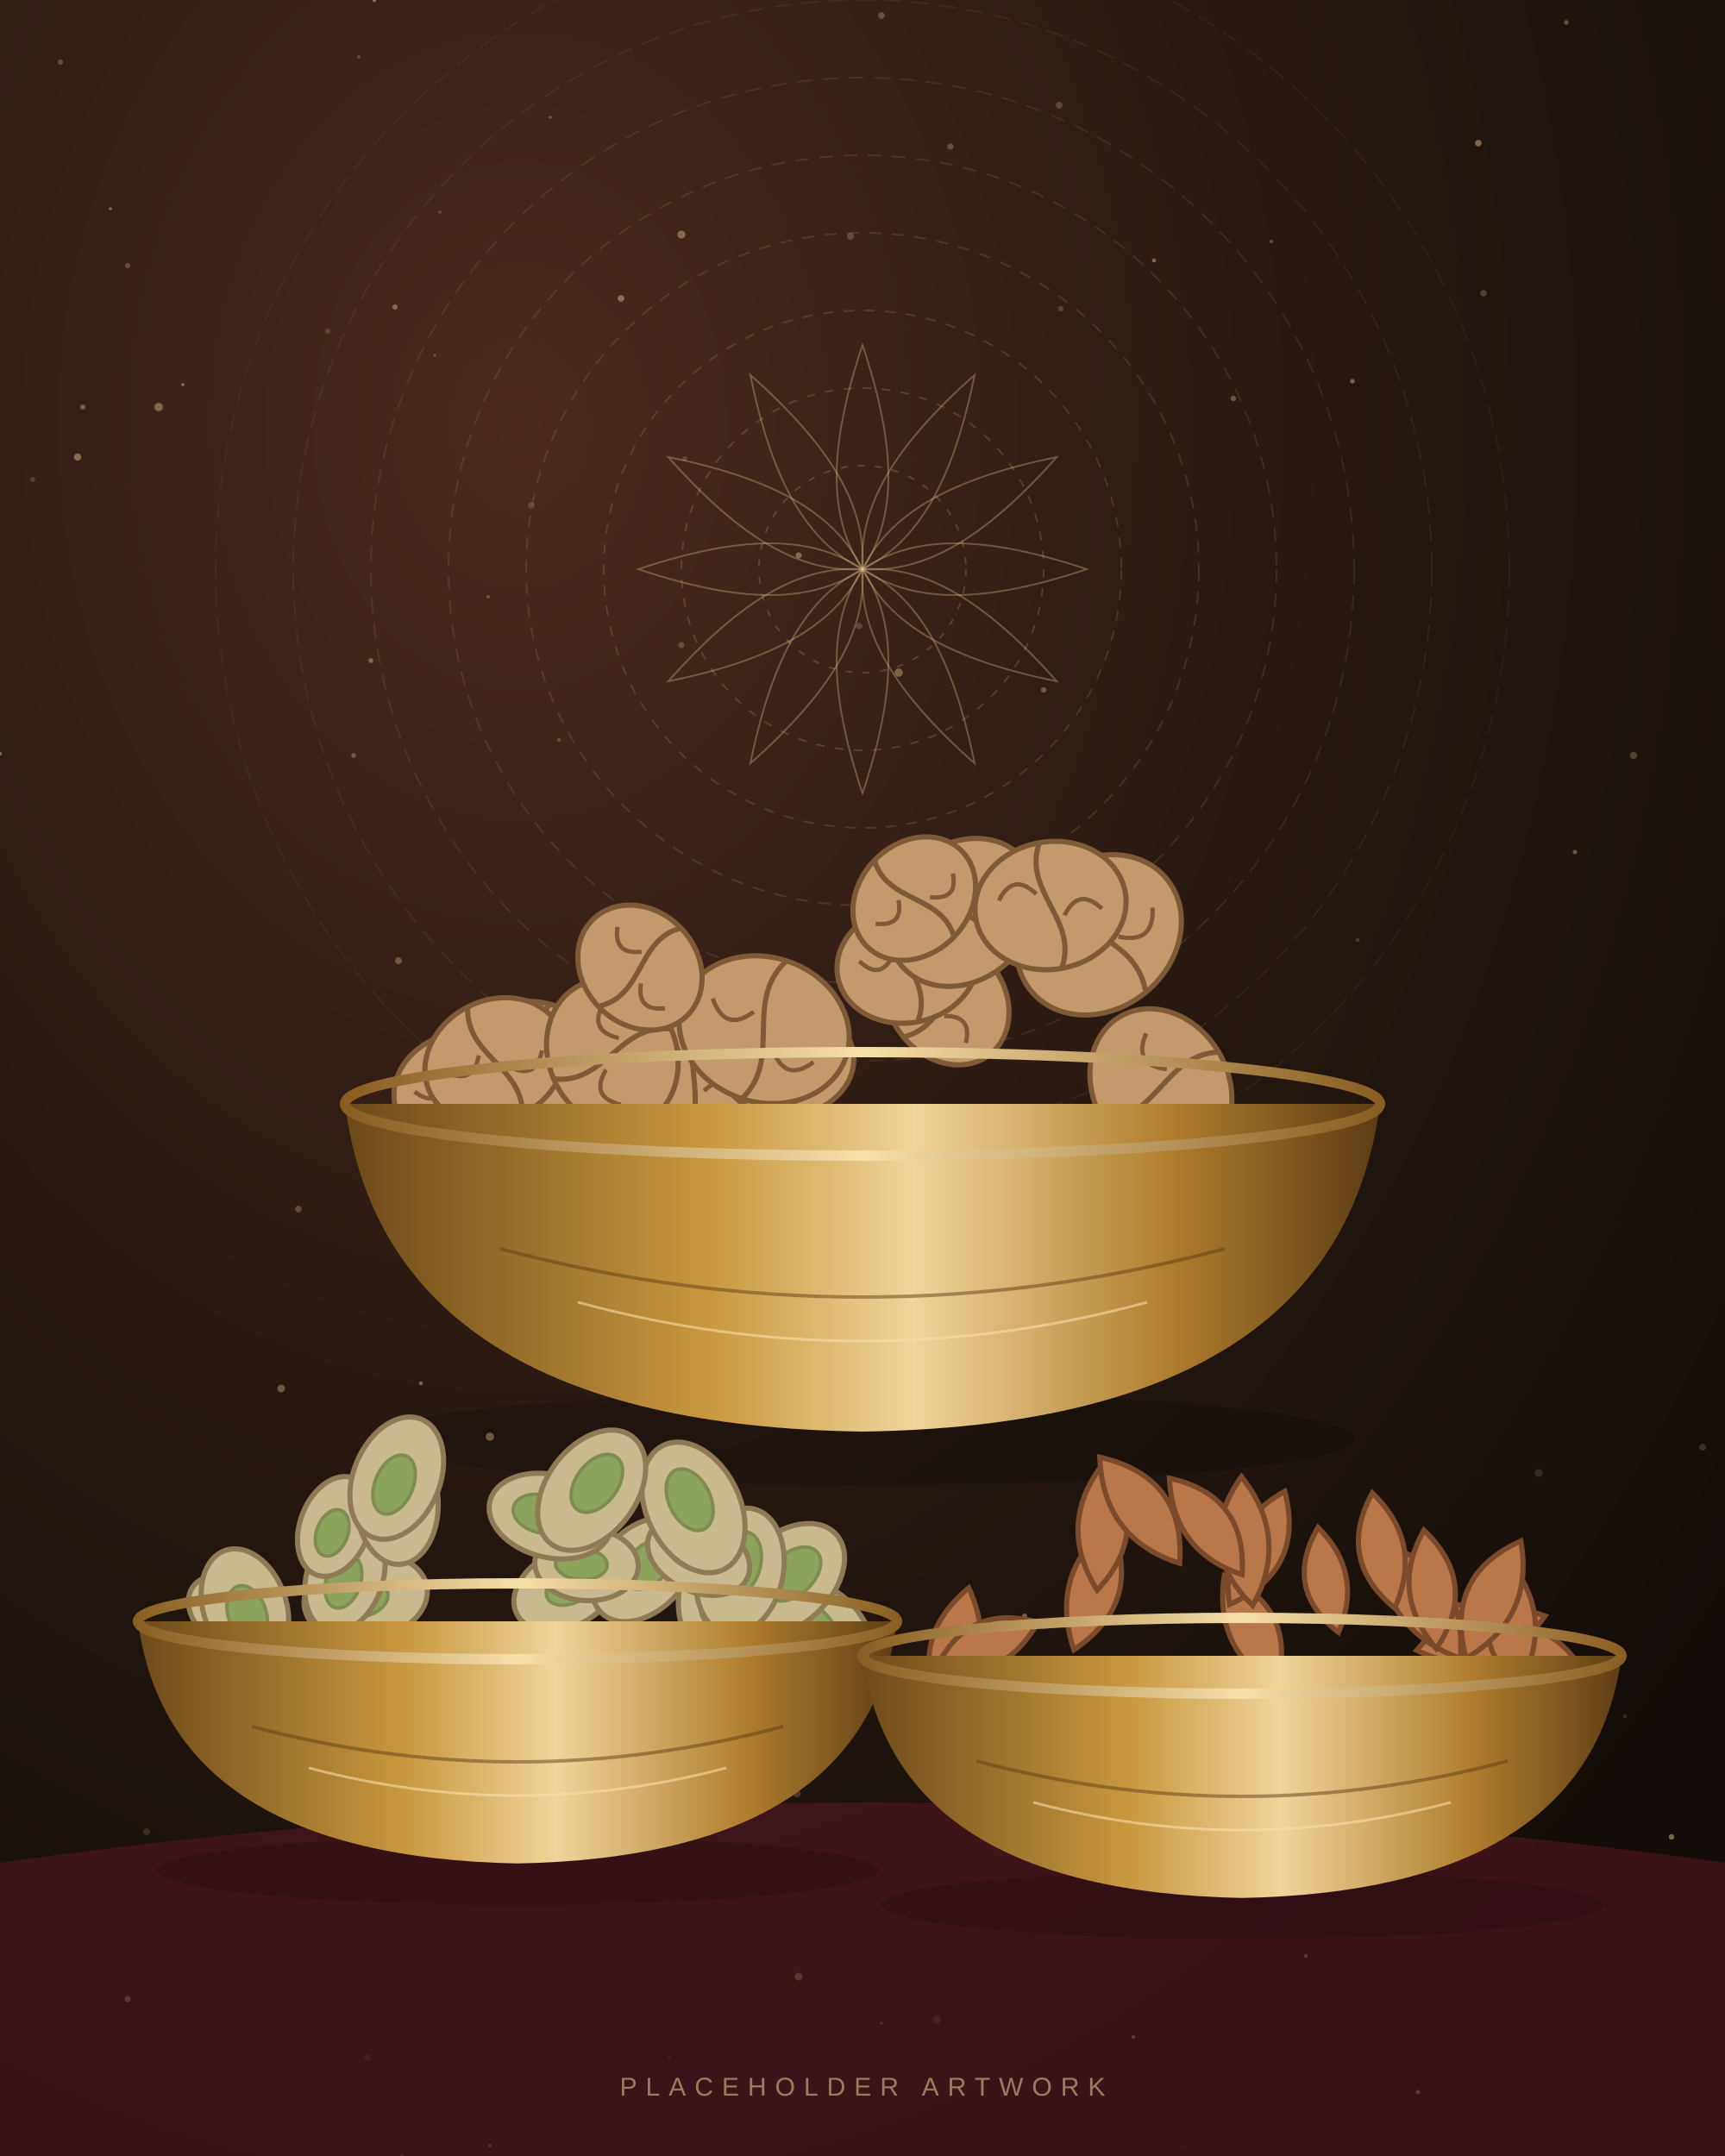
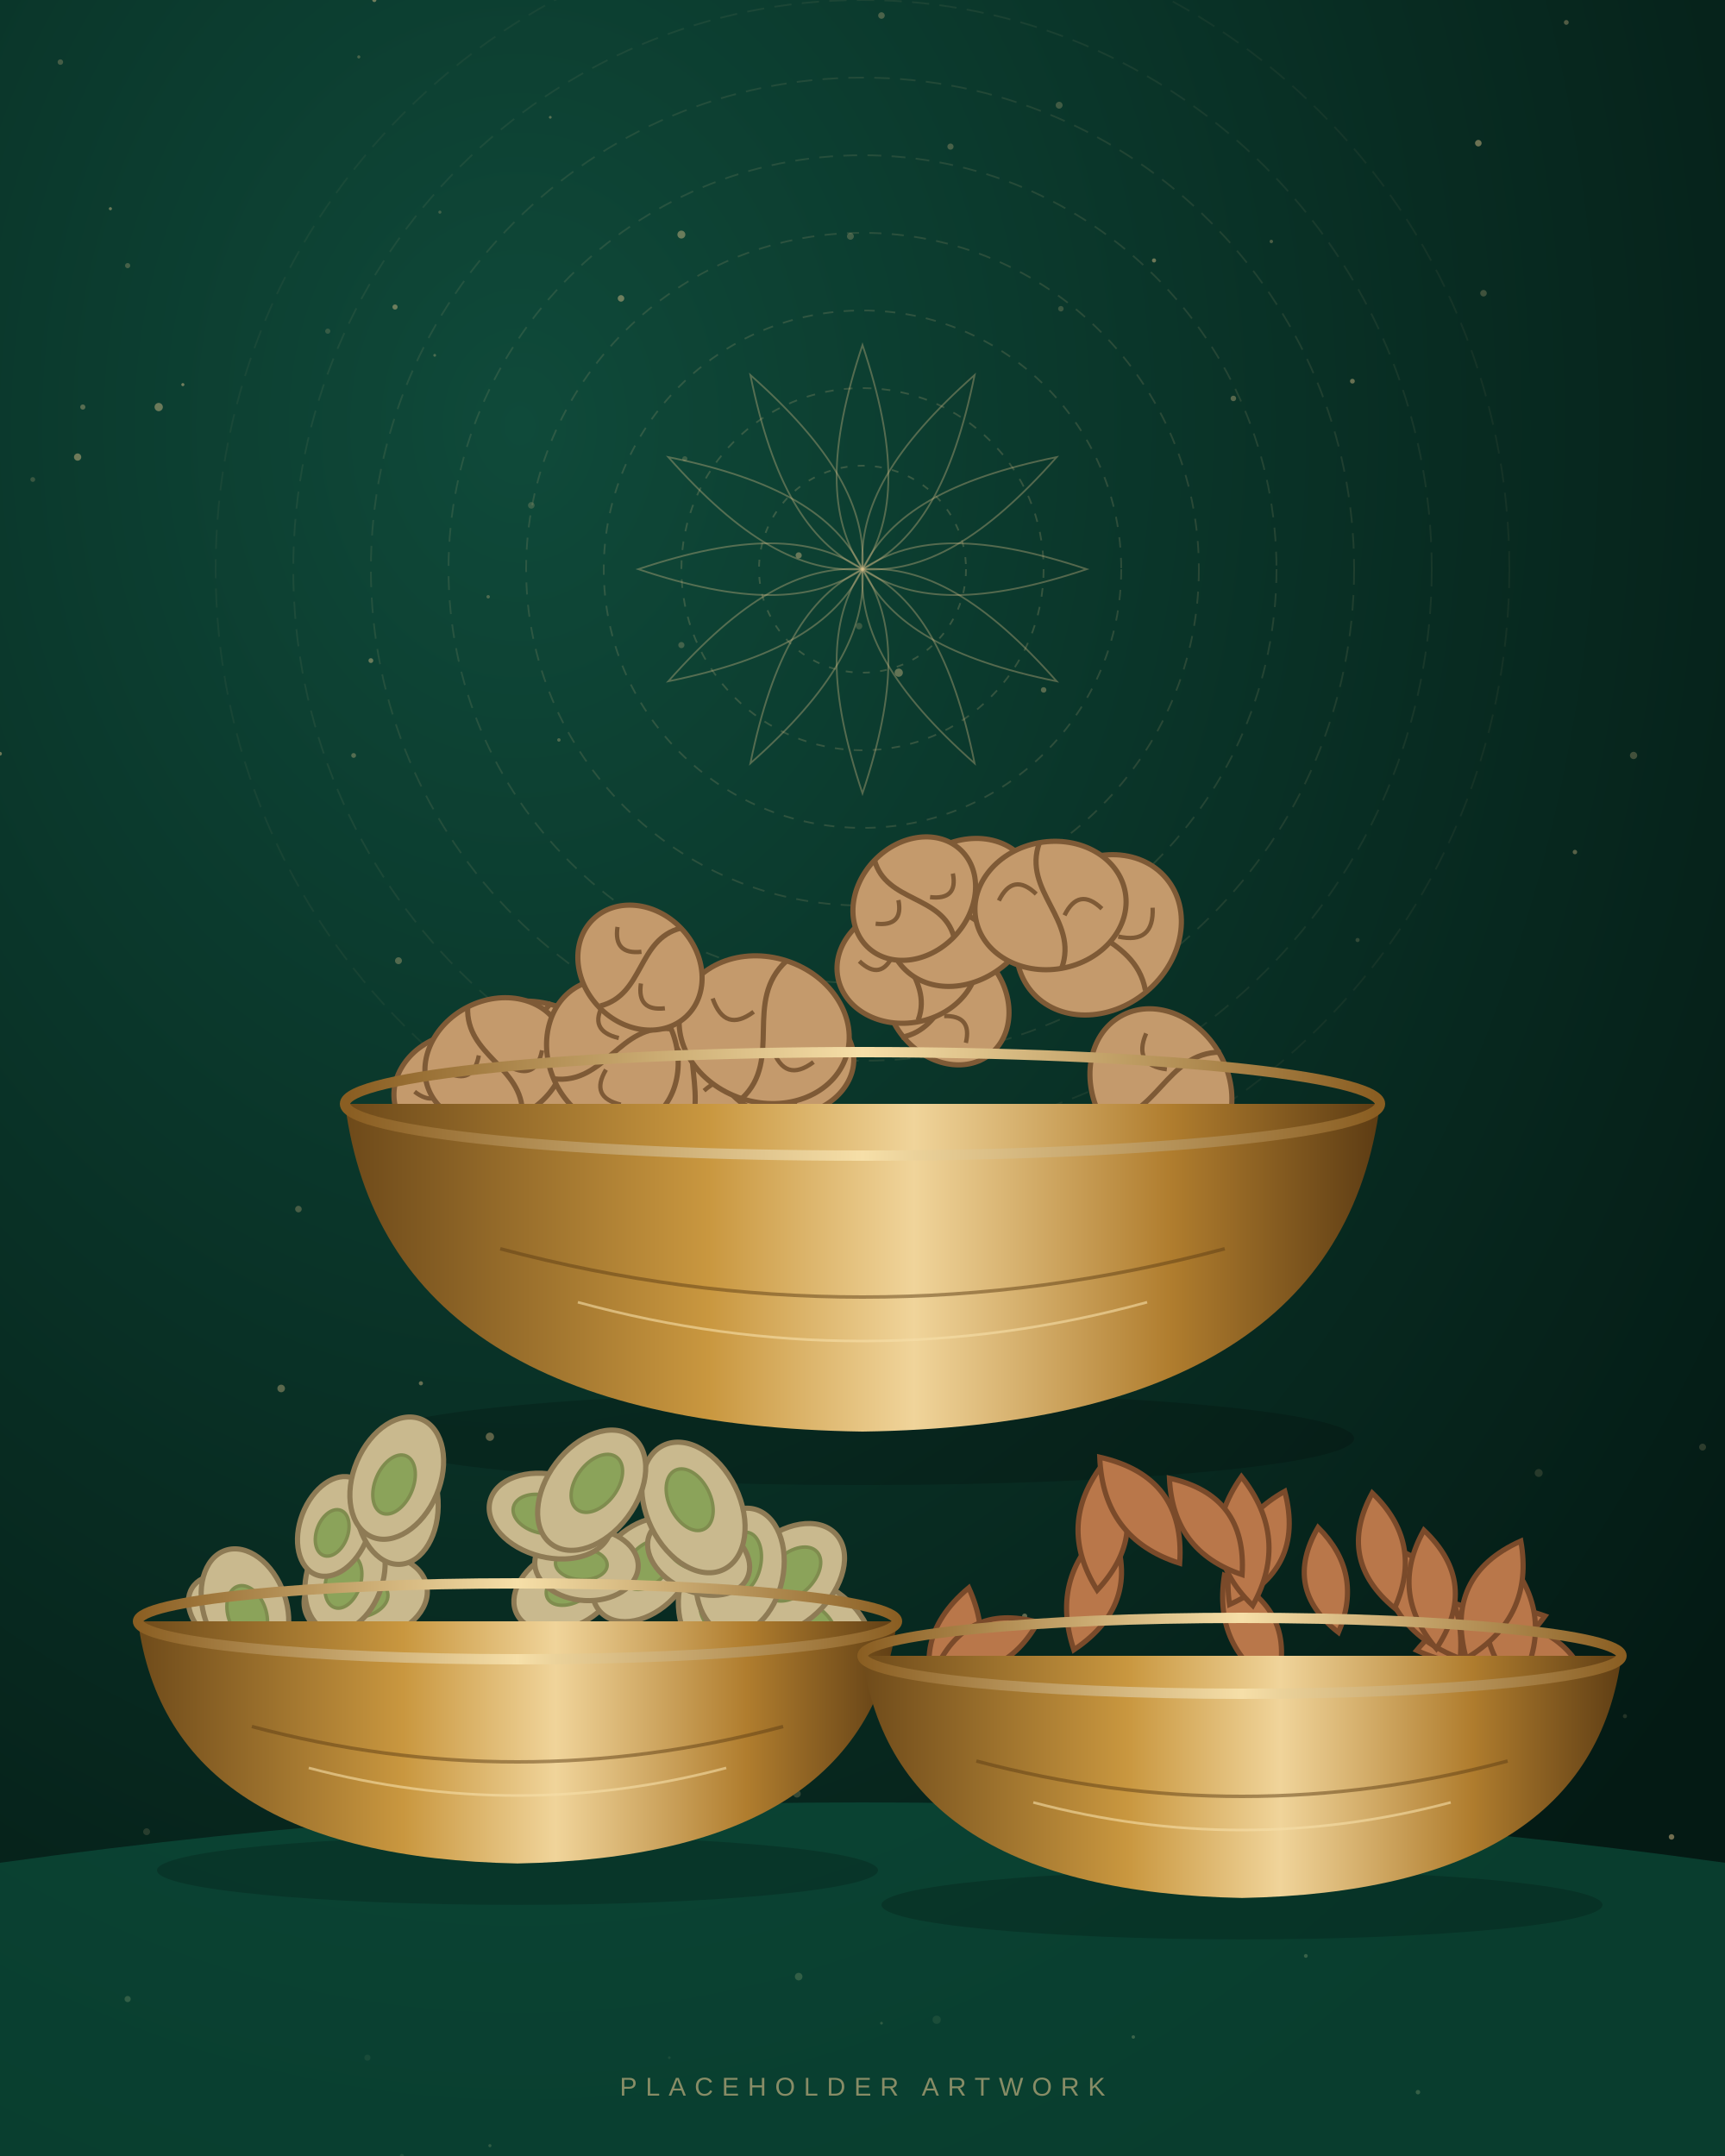
<svg xmlns="http://www.w3.org/2000/svg" viewBox="0 0 1000 1250" role="img" aria-label="Placeholder artwork">
  <defs>
    <linearGradient id="brass" x1="0" y1="0" x2="1" y2="0">
      <stop offset="0" stop-color="#6E4A1A" />
      <stop offset="0.35" stop-color="#C9973F" />
      <stop offset="0.55" stop-color="#F0D49A" />
      <stop offset="0.8" stop-color="#B07D2E" />
      <stop offset="1" stop-color="#5E3D14" />
    </linearGradient>
    <linearGradient id="rim" x1="0" y1="0" x2="1" y2="0">
      <stop offset="0" stop-color="#8A5E22" />
      <stop offset="0.5" stop-color="#F6DFA8" />
      <stop offset="1" stop-color="#8A5E22" />
    </linearGradient>
    <radialGradient id="glow" cx="0.5" cy="0.42" r="0.6">
      <stop offset="0" stop-color="#FFFFFF" stop-opacity="0.75" />
      <stop offset="1" stop-color="#FFFFFF" stop-opacity="0" />
    </radialGradient>
    <radialGradient id="velvet" cx="0.3" cy="0.2" r="0.9">
-       <stop offset="0" stop-color="#4A2A1E" />
-       <stop offset="0.6" stop-color="#22160F" />
-       <stop offset="1" stop-color="#140C08" />
+       <stop offset="0" stop-color="#0F4A3A" />
+       <stop offset="0.6" stop-color="#082C22" />
+       <stop offset="1" stop-color="#041A14" />
    </radialGradient>
  </defs>
  <rect width="1000" height="1250" fill="url(#velvet)" />
  <ellipse cx="500" cy="330" rx="60" ry="60" fill="none" stroke="#DCC08A" stroke-opacity="0.22" stroke-dasharray="4 6" />
  <ellipse cx="500" cy="330" rx="105" ry="105" fill="none" stroke="#DCC08A" stroke-opacity="0.20" stroke-dasharray="5 6" />
  <ellipse cx="500" cy="330" rx="150" ry="150" fill="none" stroke="#DCC08A" stroke-opacity="0.17" stroke-dasharray="6 6" />
  <ellipse cx="500" cy="330" rx="195" ry="195" fill="none" stroke="#DCC08A" stroke-opacity="0.15" stroke-dasharray="7 6" />
  <ellipse cx="500" cy="330" rx="240" ry="240" fill="none" stroke="#DCC08A" stroke-opacity="0.13" stroke-dasharray="8 6" />
  <ellipse cx="500" cy="330" rx="285" ry="285" fill="none" stroke="#DCC08A" stroke-opacity="0.11" stroke-dasharray="9 6" />
  <ellipse cx="500" cy="330" rx="330" ry="330" fill="none" stroke="#DCC08A" stroke-opacity="0.08" stroke-dasharray="10 6" />
  <ellipse cx="500" cy="330" rx="375" ry="375" fill="none" stroke="#DCC08A" stroke-opacity="0.06" stroke-dasharray="11 6" />
  <path transform="rotate(0 500 330)" d="M500 200 C520 260 520 300 500 330 C480 300 480 260 500 200Z" fill="none" stroke="#DCC08A" stroke-opacity="0.35" />
  <path transform="rotate(30 500 330)" d="M500 200 C520 260 520 300 500 330 C480 300 480 260 500 200Z" fill="none" stroke="#DCC08A" stroke-opacity="0.35" />
  <path transform="rotate(60 500 330)" d="M500 200 C520 260 520 300 500 330 C480 300 480 260 500 200Z" fill="none" stroke="#DCC08A" stroke-opacity="0.35" />
  <path transform="rotate(90 500 330)" d="M500 200 C520 260 520 300 500 330 C480 300 480 260 500 200Z" fill="none" stroke="#DCC08A" stroke-opacity="0.35" />
  <path transform="rotate(120 500 330)" d="M500 200 C520 260 520 300 500 330 C480 300 480 260 500 200Z" fill="none" stroke="#DCC08A" stroke-opacity="0.35" />
  <path transform="rotate(150 500 330)" d="M500 200 C520 260 520 300 500 330 C480 300 480 260 500 200Z" fill="none" stroke="#DCC08A" stroke-opacity="0.35" />
  <path transform="rotate(180 500 330)" d="M500 200 C520 260 520 300 500 330 C480 300 480 260 500 200Z" fill="none" stroke="#DCC08A" stroke-opacity="0.35" />
  <path transform="rotate(210 500 330)" d="M500 200 C520 260 520 300 500 330 C480 300 480 260 500 200Z" fill="none" stroke="#DCC08A" stroke-opacity="0.35" />
  <path transform="rotate(240 500 330)" d="M500 200 C520 260 520 300 500 330 C480 300 480 260 500 200Z" fill="none" stroke="#DCC08A" stroke-opacity="0.35" />
  <path transform="rotate(270 500 330)" d="M500 200 C520 260 520 300 500 330 C480 300 480 260 500 200Z" fill="none" stroke="#DCC08A" stroke-opacity="0.35" />
  <path transform="rotate(300 500 330)" d="M500 200 C520 260 520 300 500 330 C480 300 480 260 500 200Z" fill="none" stroke="#DCC08A" stroke-opacity="0.35" />
  <path transform="rotate(330 500 330)" d="M500 200 C520 260 520 300 500 330 C480 300 480 260 500 200Z" fill="none" stroke="#DCC08A" stroke-opacity="0.35" />
  <circle cx="463" cy="1146" r="2.2" fill="#DCC08A" opacity="0.42" />
  <circle cx="462" cy="1040" r="2.2" fill="#DCC08A" opacity="0.22" />
  <circle cx="823" cy="1048" r="1.6" fill="#DCC08A" opacity="0.36" />
  <circle cx="190" cy="192" r="1.5" fill="#DCC08A" opacity="0.20" />
  <circle cx="551" cy="85" r="1.8" fill="#DCC08A" opacity="0.29" />
  <circle cx="463" cy="322" r="1.8" fill="#DCC08A" opacity="0.44" />
  <circle cx="64" cy="121" r="0.9" fill="#DCC08A" opacity="0.46" />
  <circle cx="614" cy="61" r="2.0" fill="#DCC08A" opacity="0.26" />
  <circle cx="605" cy="400" r="1.6" fill="#DCC08A" opacity="0.37" />
  <circle cx="511" cy="9" r="1.9" fill="#DCC08A" opacity="0.31" />
  <circle cx="284" cy="833" r="2.4" fill="#DCC08A" opacity="0.50" />
  <circle cx="860" cy="170" r="1.9" fill="#DCC08A" opacity="0.26" />
  <circle cx="235" cy="1050" r="1.3" fill="#DCC08A" opacity="0.17" />
  <circle cx="784" cy="221" r="1.4" fill="#DCC08A" opacity="0.45" />
  <circle cx="395" cy="136" r="2.3" fill="#DCC08A" opacity="0.45" />
  <circle cx="0" cy="437" r="1.1" fill="#DCC08A" opacity="0.47" />
  <circle cx="481" cy="768" r="2.4" fill="#DCC08A" opacity="0.29" />
  <circle cx="74" cy="1159" r="1.8" fill="#DCC08A" opacity="0.42" />
  <circle cx="276" cy="689" r="0.9" fill="#DCC08A" opacity="0.27" />
  <circle cx="987" cy="839" r="2.0" fill="#DCC08A" opacity="0.19" />
  <circle cx="252" cy="206" r="0.8" fill="#DCC08A" opacity="0.31" />
  <circle cx="498" cy="363" r="1.9" fill="#DCC08A" opacity="0.22" />
  <circle cx="521" cy="390" r="2.4" fill="#DCC08A" opacity="0.42" />
  <circle cx="429" cy="785" r="1.0" fill="#DCC08A" opacity="0.30" />
  <circle cx="217" cy="0" r="1.2" fill="#DCC08A" opacity="0.49" />
  <circle cx="822" cy="1213" r="1.3" fill="#DCC08A" opacity="0.46" />
  <circle cx="215" cy="383" r="1.4" fill="#DCC08A" opacity="0.45" />
  <circle cx="657" cy="1181" r="1.0" fill="#DCC08A" opacity="0.50" />
  <circle cx="218" cy="904" r="1.2" fill="#DCC08A" opacity="0.42" />
  <circle cx="336" cy="606" r="1.4" fill="#DCC08A" opacity="0.18" />
  <circle cx="213" cy="1193" r="1.8" fill="#DCC08A" opacity="0.16" />
  <circle cx="377" cy="761" r="1.8" fill="#DCC08A" opacity="0.19" />
  <circle cx="601" cy="990" r="2.1" fill="#DCC08A" opacity="0.20" />
  <circle cx="395" cy="374" r="1.8" fill="#DCC08A" opacity="0.26" />
  <circle cx="233" cy="1250" r="1.2" fill="#DCC08A" opacity="0.22" />
  <circle cx="757" cy="1134" r="1.1" fill="#DCC08A" opacity="0.48" />
  <circle cx="903" cy="988" r="1.8" fill="#DCC08A" opacity="0.30" />
  <circle cx="106" cy="223" r="0.9" fill="#DCC08A" opacity="0.49" />
  <circle cx="244" cy="802" r="1.2" fill="#DCC08A" opacity="0.44" />
  <circle cx="610" cy="1005" r="1.3" fill="#DCC08A" opacity="0.21" />
  <circle cx="737" cy="140" r="1.0" fill="#DCC08A" opacity="0.32" />
  <circle cx="669" cy="151" r="1.2" fill="#DCC08A" opacity="0.47" />
  <circle cx="208" cy="33" r="0.9" fill="#DCC08A" opacity="0.29" />
  <circle cx="255" cy="123" r="0.9" fill="#DCC08A" opacity="0.25" />
  <circle cx="543" cy="1171" r="2.4" fill="#DCC08A" opacity="0.18" />
  <circle cx="141" cy="922" r="2.4" fill="#DCC08A" opacity="0.38" />
  <circle cx="707" cy="1068" r="1.7" fill="#DCC08A" opacity="0.20" />
  <circle cx="35" cy="36" r="1.6" fill="#DCC08A" opacity="0.28" />
  <circle cx="319" cy="68" r="0.8" fill="#DCC08A" opacity="0.37" />
  <circle cx="493" cy="137" r="2.0" fill="#DCC08A" opacity="0.26" />
  <circle cx="74" cy="154" r="1.5" fill="#DCC08A" opacity="0.28" />
  <circle cx="45" cy="265" r="2.1" fill="#DCC08A" opacity="0.47" />
  <circle cx="360" cy="173" r="1.9" fill="#DCC08A" opacity="0.47" />
  <circle cx="892" cy="854" r="2.3" fill="#DCC08A" opacity="0.16" />
  <circle cx="511" cy="1173" r="0.8" fill="#DCC08A" opacity="0.38" />
  <circle cx="388" cy="1193" r="0.8" fill="#DCC08A" opacity="0.18" />
  <circle cx="92" cy="236" r="2.4" fill="#DCC08A" opacity="0.46" />
  <circle cx="745" cy="676" r="1.4" fill="#DCC08A" opacity="0.41" />
  <circle cx="594" cy="937" r="1.5" fill="#DCC08A" opacity="0.44" />
  <circle cx="85" cy="1062" r="2.0" fill="#DCC08A" opacity="0.16" />
  <circle cx="615" cy="179" r="1.6" fill="#DCC08A" opacity="0.23" />
  <circle cx="715" cy="231" r="1.6" fill="#DCC08A" opacity="0.37" />
  <circle cx="942" cy="995" r="1.2" fill="#DCC08A" opacity="0.15" />
  <circle cx="308" cy="293" r="1.9" fill="#DCC08A" opacity="0.22" />
  <circle cx="173" cy="701" r="1.9" fill="#DCC08A" opacity="0.30" />
  <circle cx="913" cy="494" r="1.3" fill="#DCC08A" opacity="0.38" />
  <circle cx="203" cy="882" r="2.1" fill="#DCC08A" opacity="0.41" />
  <circle cx="205" cy="438" r="1.4" fill="#DCC08A" opacity="0.35" />
  <circle cx="324" cy="429" r="1.0" fill="#DCC08A" opacity="0.32" />
  <circle cx="857" cy="83" r="1.9" fill="#DCC08A" opacity="0.48" />
  <circle cx="283" cy="346" r="1.0" fill="#DCC08A" opacity="0.31" />
  <circle cx="947" cy="438" r="2.1" fill="#DCC08A" opacity="0.28" />
  <circle cx="532" cy="1011" r="1.9" fill="#DCC08A" opacity="0.40" />
  <circle cx="862" cy="926" r="1.3" fill="#DCC08A" opacity="0.44" />
  <circle cx="284" cy="1244" r="0.9" fill="#DCC08A" opacity="0.40" />
  <circle cx="584" cy="725" r="1.3" fill="#DCC08A" opacity="0.43" />
  <circle cx="19" cy="278" r="1.4" fill="#DCC08A" opacity="0.22" />
  <circle cx="787" cy="545" r="1.2" fill="#DCC08A" opacity="0.20" />
  <circle cx="48" cy="236" r="1.5" fill="#DCC08A" opacity="0.37" />
  <circle cx="670" cy="755" r="2.3" fill="#DCC08A" opacity="0.39" />
  <circle cx="204" cy="973" r="1.2" fill="#DCC08A" opacity="0.40" />
  <circle cx="773" cy="967" r="1.7" fill="#DCC08A" opacity="0.16" />
  <circle cx="231" cy="557" r="2.0" fill="#DCC08A" opacity="0.34" />
  <circle cx="969" cy="1065" r="1.6" fill="#DCC08A" opacity="0.50" />
  <circle cx="163" cy="805" r="2.2" fill="#DCC08A" opacity="0.39" />
  <circle cx="229" cy="178" r="1.5" fill="#DCC08A" opacity="0.46" />
  <circle cx="397" cy="266" r="1.5" fill="#DCC08A" opacity="0.22" />
  <circle cx="908" cy="13" r="1.4" fill="#DCC08A" opacity="0.35" />
  <circle cx="900" cy="1029" r="2.1" fill="#DCC08A" opacity="0.48" />
  <circle cx="474" cy="668" r="1.8" fill="#DCC08A" opacity="0.22" />
-   <path d="M0,1080 Q500,1010 1000,1080 L1000,1250 L0,1250Z" fill="#5A1622" opacity="0.55" />
+   <path d="M0,1080 Q500,1010 1000,1080 L1000,1250 L0,1250Z" fill="#0D5A44" opacity="0.55" />
  <g transform="rotate(40 292 641)">
    <ellipse cx="292" cy="641" rx="50" ry="42" fill="#C49A6C" stroke="#7E5A36" stroke-width="3" />
    <path d="M292,599 C276,628 309,653 292,682" stroke="#7E5A36" stroke-width="3" fill="none" />
    <path d="M259,632 q13,17 25,0 M301,649 q13,17 25,0" stroke="#7E5A36" stroke-width="2.5" fill="none" />
  </g>
  <g transform="rotate(280 304 636)">
    <ellipse cx="304" cy="636" rx="38" ry="32" fill="#C49A6C" stroke="#7E5A36" stroke-width="3" />
    <path d="M304,604 C291,626 316,645 304,668" stroke="#7E5A36" stroke-width="3" fill="none" />
    <path d="M278,629 q10,13 19,0 M310,642 q10,13 19,0" stroke="#7E5A36" stroke-width="2.5" fill="none" />
  </g>
  <g transform="rotate(25 287 634)">
    <ellipse cx="287" cy="634" rx="43" ry="36" fill="#C49A6C" stroke="#7E5A36" stroke-width="3" />
    <path d="M287,598 C272,623 301,645 287,670" stroke="#7E5A36" stroke-width="3" fill="none" />
    <path d="M258,627 q11,14 22,0 M294,641 q11,14 22,0" stroke="#7E5A36" stroke-width="2.5" fill="none" />
  </g>
  <g transform="rotate(345 267 632)">
    <ellipse cx="267" cy="632" rx="39" ry="33" fill="#C49A6C" stroke="#7E5A36" stroke-width="3" />
    <path d="M267,600 C254,622 280,642 267,665" stroke="#7E5A36" stroke-width="3" fill="none" />
    <path d="M241,626 q10,13 20,0 M273,639 q10,13 20,0" stroke="#7E5A36" stroke-width="2.5" fill="none" />
  </g>
  <g transform="rotate(60 673 630)">
    <ellipse cx="673" cy="630" rx="47" ry="39" fill="#C49A6C" stroke="#7E5A36" stroke-width="3" />
    <path d="M673,590 C657,618 689,642 673,669" stroke="#7E5A36" stroke-width="3" fill="none" />
    <path d="M642,622 q12,16 24,0 M681,638 q12,16 24,0" stroke="#7E5A36" stroke-width="2.5" fill="none" />
  </g>
  <g transform="rotate(191 402 622)">
    <ellipse cx="402" cy="622" rx="51" ry="43" fill="#C49A6C" stroke="#7E5A36" stroke-width="3" />
    <path d="M402,579 C385,609 419,635 402,665" stroke="#7E5A36" stroke-width="3" fill="none" />
    <path d="M368,613 q13,17 26,0 M411,631 q13,17 26,0" stroke="#7E5A36" stroke-width="2.5" fill="none" />
  </g>
  <g transform="rotate(195 309 621)">
    <ellipse cx="309" cy="621" rx="48" ry="40" fill="#C49A6C" stroke="#7E5A36" stroke-width="3" />
    <path d="M309,581 C293,609 325,633 309,662" stroke="#7E5A36" stroke-width="3" fill="none" />
    <path d="M277,613 q12,16 24,0 M317,629 q12,16 24,0" stroke="#7E5A36" stroke-width="2.5" fill="none" />
  </g>
  <g transform="rotate(176 456 615)">
    <ellipse cx="456" cy="615" rx="39" ry="32" fill="#C49A6C" stroke="#7E5A36" stroke-width="3" />
    <path d="M456,583 C443,606 469,625 456,648" stroke="#7E5A36" stroke-width="3" fill="none" />
    <path d="M430,609 q10,13 19,0 M462,622 q10,13 19,0" stroke="#7E5A36" stroke-width="2.5" fill="none" />
  </g>
  <g transform="rotate(333 287 615)">
    <ellipse cx="287" cy="615" rx="42" ry="35" fill="#C49A6C" stroke="#7E5A36" stroke-width="3" />
    <path d="M287,580 C273,605 300,625 287,650" stroke="#7E5A36" stroke-width="3" fill="none" />
    <path d="M259,608 q10,14 21,0 M293,622 q10,14 21,0" stroke="#7E5A36" stroke-width="2.5" fill="none" />
  </g>
  <g transform="rotate(67 355 611)">
    <ellipse cx="355" cy="611" rx="44" ry="37" fill="#C49A6C" stroke="#7E5A36" stroke-width="3" />
    <path d="M355,574 C340,600 370,622 355,648" stroke="#7E5A36" stroke-width="3" fill="none" />
    <path d="M326,604 q11,15 22,0 M362,618 q11,15 22,0" stroke="#7E5A36" stroke-width="2.5" fill="none" />
  </g>
  <g transform="rotate(18 443 597)">
    <ellipse cx="443" cy="597" rx="50" ry="42" fill="#C49A6C" stroke="#7E5A36" stroke-width="3" />
    <path d="M443,555 C426,585 459,610 443,639" stroke="#7E5A36" stroke-width="3" fill="none" />
    <path d="M409,589 q13,17 25,0 M451,606 q13,17 25,0" stroke="#7E5A36" stroke-width="2.5" fill="none" />
  </g>
  <g transform="rotate(231 549 580)">
    <ellipse cx="549" cy="580" rx="40" ry="33" fill="#C49A6C" stroke="#7E5A36" stroke-width="3" />
    <path d="M549,546 C536,570 563,590 549,613" stroke="#7E5A36" stroke-width="3" fill="none" />
    <path d="M523,573 q10,13 20,0 M556,586 q10,13 20,0" stroke="#7E5A36" stroke-width="2.5" fill="none" />
  </g>
  <g transform="rotate(46 371 561)">
    <ellipse cx="371" cy="561" rx="39" ry="33" fill="#C49A6C" stroke="#7E5A36" stroke-width="3" />
    <path d="M371,528 C358,551 384,570 371,593" stroke="#7E5A36" stroke-width="3" fill="none" />
    <path d="M345,554 q10,13 20,0 M378,567 q10,13 20,0" stroke="#7E5A36" stroke-width="2.5" fill="none" />
  </g>
  <g transform="rotate(349 526 559)">
    <ellipse cx="526" cy="559" rx="41" ry="34" fill="#C49A6C" stroke="#7E5A36" stroke-width="3" />
    <path d="M526,525 C513,548 540,569 526,592" stroke="#7E5A36" stroke-width="3" fill="none" />
    <path d="M499,552 q10,14 20,0 M533,565 q10,14 20,0" stroke="#7E5A36" stroke-width="2.5" fill="none" />
  </g>
  <g transform="rotate(320 637 542)">
    <ellipse cx="637" cy="542" rx="51" ry="43" fill="#C49A6C" stroke="#7E5A36" stroke-width="3" />
    <path d="M637,499 C620,529 654,554 637,584" stroke="#7E5A36" stroke-width="3" fill="none" />
    <path d="M603,533 q13,17 26,0 M645,550 q13,17 26,0" stroke="#7E5A36" stroke-width="2.5" fill="none" />
  </g>
  <g transform="rotate(137 558 529)">
    <ellipse cx="558" cy="529" rx="47" ry="39" fill="#C49A6C" stroke="#7E5A36" stroke-width="3" />
    <path d="M558,490 C542,517 574,541 558,568" stroke="#7E5A36" stroke-width="3" fill="none" />
    <path d="M526,521 q12,16 24,0 M566,537 q12,16 24,0" stroke="#7E5A36" stroke-width="2.5" fill="none" />
  </g>
  <g transform="rotate(170 609 525)">
    <ellipse cx="609" cy="525" rx="44" ry="37" fill="#C49A6C" stroke="#7E5A36" stroke-width="3" />
    <path d="M609,488 C594,514 624,536 609,562" stroke="#7E5A36" stroke-width="3" fill="none" />
    <path d="M580,518 q11,15 22,0 M616,533 q11,15 22,0" stroke="#7E5A36" stroke-width="2.5" fill="none" />
  </g>
  <g transform="rotate(314 530 521)">
    <ellipse cx="530" cy="521" rx="39" ry="32" fill="#C49A6C" stroke="#7E5A36" stroke-width="3" />
    <path d="M530,489 C517,511 543,531 530,553" stroke="#7E5A36" stroke-width="3" fill="none" />
    <path d="M504,515 q10,13 19,0 M537,527 q10,13 19,0" stroke="#7E5A36" stroke-width="2.5" fill="none" />
  </g>
  <ellipse cx="500" cy="834.0" rx="285" ry="27" fill="#000" opacity="0.18" />
  <path d="M200,640 Q224,826.0 500,830.0 Q776,826.0 800,640Z" fill="url(#brass)" />
  <path d="M290,724 Q500,780 710,724" stroke="#5E3D14" stroke-width="2" fill="none" opacity="0.5" />
  <path d="M335,755 Q500,800 665,755" stroke="#F6DFA8" stroke-width="1.5" fill="none" opacity="0.6" />
  <ellipse cx="500" cy="640" rx="300" ry="30.0" fill="none" stroke="url(#rim)" stroke-width="6" />
  <g transform="rotate(219 473 945)">
    <ellipse cx="473" cy="945" rx="37" ry="25" fill="#C9B98E" stroke="#8E7B55" stroke-width="3" />
    <ellipse cx="478" cy="945" rx="18" ry="11" fill="#8BA35A" stroke="#7F8C4E" stroke-width="2" />
  </g>
  <g transform="rotate(32 136 936)">
    <ellipse cx="136" cy="936" rx="29" ry="20" fill="#C9B98E" stroke="#8E7B55" stroke-width="3" />
    <ellipse cx="139" cy="936" rx="14" ry="9" fill="#8BA35A" stroke="#7F8C4E" stroke-width="2" />
  </g>
  <g transform="rotate(71 142 932)">
    <ellipse cx="142" cy="932" rx="35" ry="24" fill="#C9B98E" stroke="#8E7B55" stroke-width="3" />
    <ellipse cx="146" cy="932" rx="17" ry="11" fill="#8BA35A" stroke="#7F8C4E" stroke-width="2" />
  </g>
  <g transform="rotate(170 212 926)">
    <ellipse cx="212" cy="926" rx="36" ry="25" fill="#C9B98E" stroke="#8E7B55" stroke-width="3" />
    <ellipse cx="216" cy="926" rx="17" ry="11" fill="#8BA35A" stroke="#7F8C4E" stroke-width="2" />
  </g>
  <g transform="rotate(103 418 923)">
    <ellipse cx="418" cy="923" rx="36" ry="24" fill="#C9B98E" stroke="#8E7B55" stroke-width="3" />
    <ellipse cx="422" cy="923" rx="17" ry="11" fill="#8BA35A" stroke="#7F8C4E" stroke-width="2" />
  </g>
  <g transform="rotate(332 328 921)">
    <ellipse cx="328" cy="921" rx="32" ry="22" fill="#C9B98E" stroke="#8E7B55" stroke-width="3" />
    <ellipse cx="332" cy="921" rx="16" ry="10" fill="#8BA35A" stroke="#7F8C4E" stroke-width="2" />
  </g>
  <g transform="rotate(317 456 916)">
    <ellipse cx="456" cy="916" rx="39" ry="26" fill="#C9B98E" stroke="#8E7B55" stroke-width="3" />
    <ellipse cx="461" cy="916" rx="19" ry="12" fill="#8BA35A" stroke="#7F8C4E" stroke-width="2" />
  </g>
  <g transform="rotate(108 200 914)">
    <ellipse cx="200" cy="914" rx="33" ry="22" fill="#C9B98E" stroke="#8E7B55" stroke-width="3" />
    <ellipse cx="203" cy="914" rx="16" ry="10" fill="#8BA35A" stroke="#7F8C4E" stroke-width="2" />
  </g>
  <g transform="rotate(282 429 911)">
    <ellipse cx="429" cy="911" rx="37" ry="25" fill="#C9B98E" stroke="#8E7B55" stroke-width="3" />
    <ellipse cx="434" cy="911" rx="18" ry="11" fill="#8BA35A" stroke="#7F8C4E" stroke-width="2" />
  </g>
  <g transform="rotate(314 373 910)">
    <ellipse cx="373" cy="910" rx="35" ry="24" fill="#C9B98E" stroke="#8E7B55" stroke-width="3" />
    <ellipse cx="377" cy="910" rx="17" ry="11" fill="#8BA35A" stroke="#7F8C4E" stroke-width="2" />
  </g>
  <g transform="rotate(183 340 907)">
    <ellipse cx="340" cy="907" rx="30" ry="21" fill="#C9B98E" stroke="#8E7B55" stroke-width="3" />
    <ellipse cx="343" cy="907" rx="15" ry="9" fill="#8BA35A" stroke="#7F8C4E" stroke-width="2" />
  </g>
  <g transform="rotate(204 405 902)">
    <ellipse cx="405" cy="902" rx="31" ry="21" fill="#C9B98E" stroke="#8E7B55" stroke-width="3" />
    <ellipse cx="409" cy="902" rx="15" ry="9" fill="#8BA35A" stroke="#7F8C4E" stroke-width="2" />
  </g>
  <g transform="rotate(111 194 885)">
    <ellipse cx="194" cy="885" rx="30" ry="20" fill="#C9B98E" stroke="#8E7B55" stroke-width="3" />
    <ellipse cx="198" cy="885" rx="14" ry="9" fill="#8BA35A" stroke="#7F8C4E" stroke-width="2" />
  </g>
  <g transform="rotate(194 319 879)">
    <ellipse cx="319" cy="879" rx="36" ry="24" fill="#C9B98E" stroke="#8E7B55" stroke-width="3" />
    <ellipse cx="324" cy="879" rx="17" ry="11" fill="#8BA35A" stroke="#7F8C4E" stroke-width="2" />
  </g>
  <g transform="rotate(244 402 874)">
    <ellipse cx="402" cy="874" rx="40" ry="27" fill="#C9B98E" stroke="#8E7B55" stroke-width="3" />
    <ellipse cx="407" cy="874" rx="19" ry="12" fill="#8BA35A" stroke="#7F8C4E" stroke-width="2" />
  </g>
  <g transform="rotate(267 230 871)">
    <ellipse cx="230" cy="871" rx="36" ry="24" fill="#C9B98E" stroke="#8E7B55" stroke-width="3" />
    <ellipse cx="234" cy="871" rx="17" ry="11" fill="#8BA35A" stroke="#7F8C4E" stroke-width="2" />
  </g>
  <g transform="rotate(307 343 864)">
    <ellipse cx="343" cy="864" rx="39" ry="26" fill="#C9B98E" stroke="#8E7B55" stroke-width="3" />
    <ellipse cx="348" cy="864" rx="19" ry="12" fill="#8BA35A" stroke="#7F8C4E" stroke-width="2" />
  </g>
  <g transform="rotate(113 230 857)">
    <ellipse cx="230" cy="857" rx="37" ry="25" fill="#C9B98E" stroke="#8E7B55" stroke-width="3" />
    <ellipse cx="234" cy="857" rx="18" ry="11" fill="#8BA35A" stroke="#7F8C4E" stroke-width="2" />
  </g>
  <ellipse cx="300" cy="1084.4" rx="209" ry="20" fill="#000" opacity="0.18" />
  <path d="M80,940 Q98,1076.4 300,1080.4 Q502,1076.4 520,940Z" fill="url(#brass)" />
  <path d="M146,1001 Q300,1042 454,1001" stroke="#5E3D14" stroke-width="2" fill="none" opacity="0.5" />
  <path d="M179,1025 Q300,1057 421,1025" stroke="#F6DFA8" stroke-width="1.5" fill="none" opacity="0.6" />
  <ellipse cx="300" cy="940" rx="220" ry="22.0" fill="none" stroke="url(#rim)" stroke-width="6" />
  <path transform="rotate(233 903 968)" d="M869,968 Q903,939 936,968 Q903,991 869,968Z" fill="#B9774A" stroke="#7A4A2A" stroke-width="3" />
  <path transform="rotate(280 555 958)" d="M517,958 Q555,926 593,958 Q555,984 517,958Z" fill="#B9774A" stroke="#7A4A2A" stroke-width="3" />
  <path transform="rotate(334 572 955)" d="M538,955 Q572,926 605,955 Q572,978 538,955Z" fill="#B9774A" stroke="#7A4A2A" stroke-width="3" />
  <path transform="rotate(217 852 947)" d="M819,947 Q852,919 885,947 Q852,971 819,947Z" fill="#B9774A" stroke="#7A4A2A" stroke-width="3" />
  <path transform="rotate(165 858 947)" d="M819,947 Q858,915 896,947 Q858,974 819,947Z" fill="#B9774A" stroke="#7A4A2A" stroke-width="3" />
  <path transform="rotate(65 725 946)" d="M689,946 Q725,915 760,946 Q725,970 689,946Z" fill="#B9774A" stroke="#7A4A2A" stroke-width="3" />
  <path transform="rotate(266 877 941)" d="M839,941 Q877,910 914,941 Q877,967 839,941Z" fill="#B9774A" stroke="#7A4A2A" stroke-width="3" />
  <path transform="rotate(55 823 928)" d="M783,928 Q823,894 864,928 Q823,956 783,928Z" fill="#B9774A" stroke="#7A4A2A" stroke-width="3" />
  <path transform="rotate(295 866 927)" d="M828,927 Q866,895 903,927 Q866,953 828,927Z" fill="#B9774A" stroke="#7A4A2A" stroke-width="3" />
  <path transform="rotate(84 829 921)" d="M795,921 Q829,892 864,921 Q829,945 795,921Z" fill="#B9774A" stroke="#7A4A2A" stroke-width="3" />
  <path transform="rotate(106 633 920)" d="M595,920 Q633,888 671,920 Q633,946 595,920Z" fill="#B9774A" stroke="#7A4A2A" stroke-width="3" />
  <path transform="rotate(259 770 916)" d="M739,916 Q770,889 801,916 Q770,937 739,916Z" fill="#B9774A" stroke="#7A4A2A" stroke-width="3" />
  <path transform="rotate(259 802 899)" d="M768,899 Q802,871 836,899 Q802,923 768,899Z" fill="#B9774A" stroke="#7A4A2A" stroke-width="3" />
  <path transform="rotate(116 729 897)" d="M693,897 Q729,866 766,897 Q729,922 693,897Z" fill="#B9774A" stroke="#7A4A2A" stroke-width="3" />
  <path transform="rotate(265 723 894)" d="M686,894 Q723,862 761,894 Q723,919 686,894Z" fill="#B9774A" stroke="#7A4A2A" stroke-width="3" />
  <path transform="rotate(93 638 885)" d="M601,885 Q638,854 675,885 Q638,911 601,885Z" fill="#B9774A" stroke="#7A4A2A" stroke-width="3" />
  <path transform="rotate(53 699 885)" d="M664,885 Q699,855 734,885 Q699,909 664,885Z" fill="#B9774A" stroke="#7A4A2A" stroke-width="3" />
  <path transform="rotate(53 661 876)" d="M622,876 Q661,843 699,876 Q661,903 622,876Z" fill="#B9774A" stroke="#7A4A2A" stroke-width="3" />
  <ellipse cx="720" cy="1104.4" rx="209" ry="20" fill="#000" opacity="0.18" />
  <path d="M500,960 Q518,1096.4 720,1100.4 Q922,1096.4 940,960Z" fill="url(#brass)" />
  <path d="M566,1021 Q720,1062 874,1021" stroke="#5E3D14" stroke-width="2" fill="none" opacity="0.5" />
  <path d="M599,1045 Q720,1077 841,1045" stroke="#F6DFA8" stroke-width="1.5" fill="none" opacity="0.6" />
  <ellipse cx="720" cy="960" rx="220" ry="22.0" fill="none" stroke="url(#rim)" stroke-width="6" />
  <text x="500" y="1215" text-anchor="middle" font-family="Arial, sans-serif" font-size="15" letter-spacing="5" fill="#DCC08A" opacity="0.6">PLACEHOLDER ARTWORK</text>
</svg>
